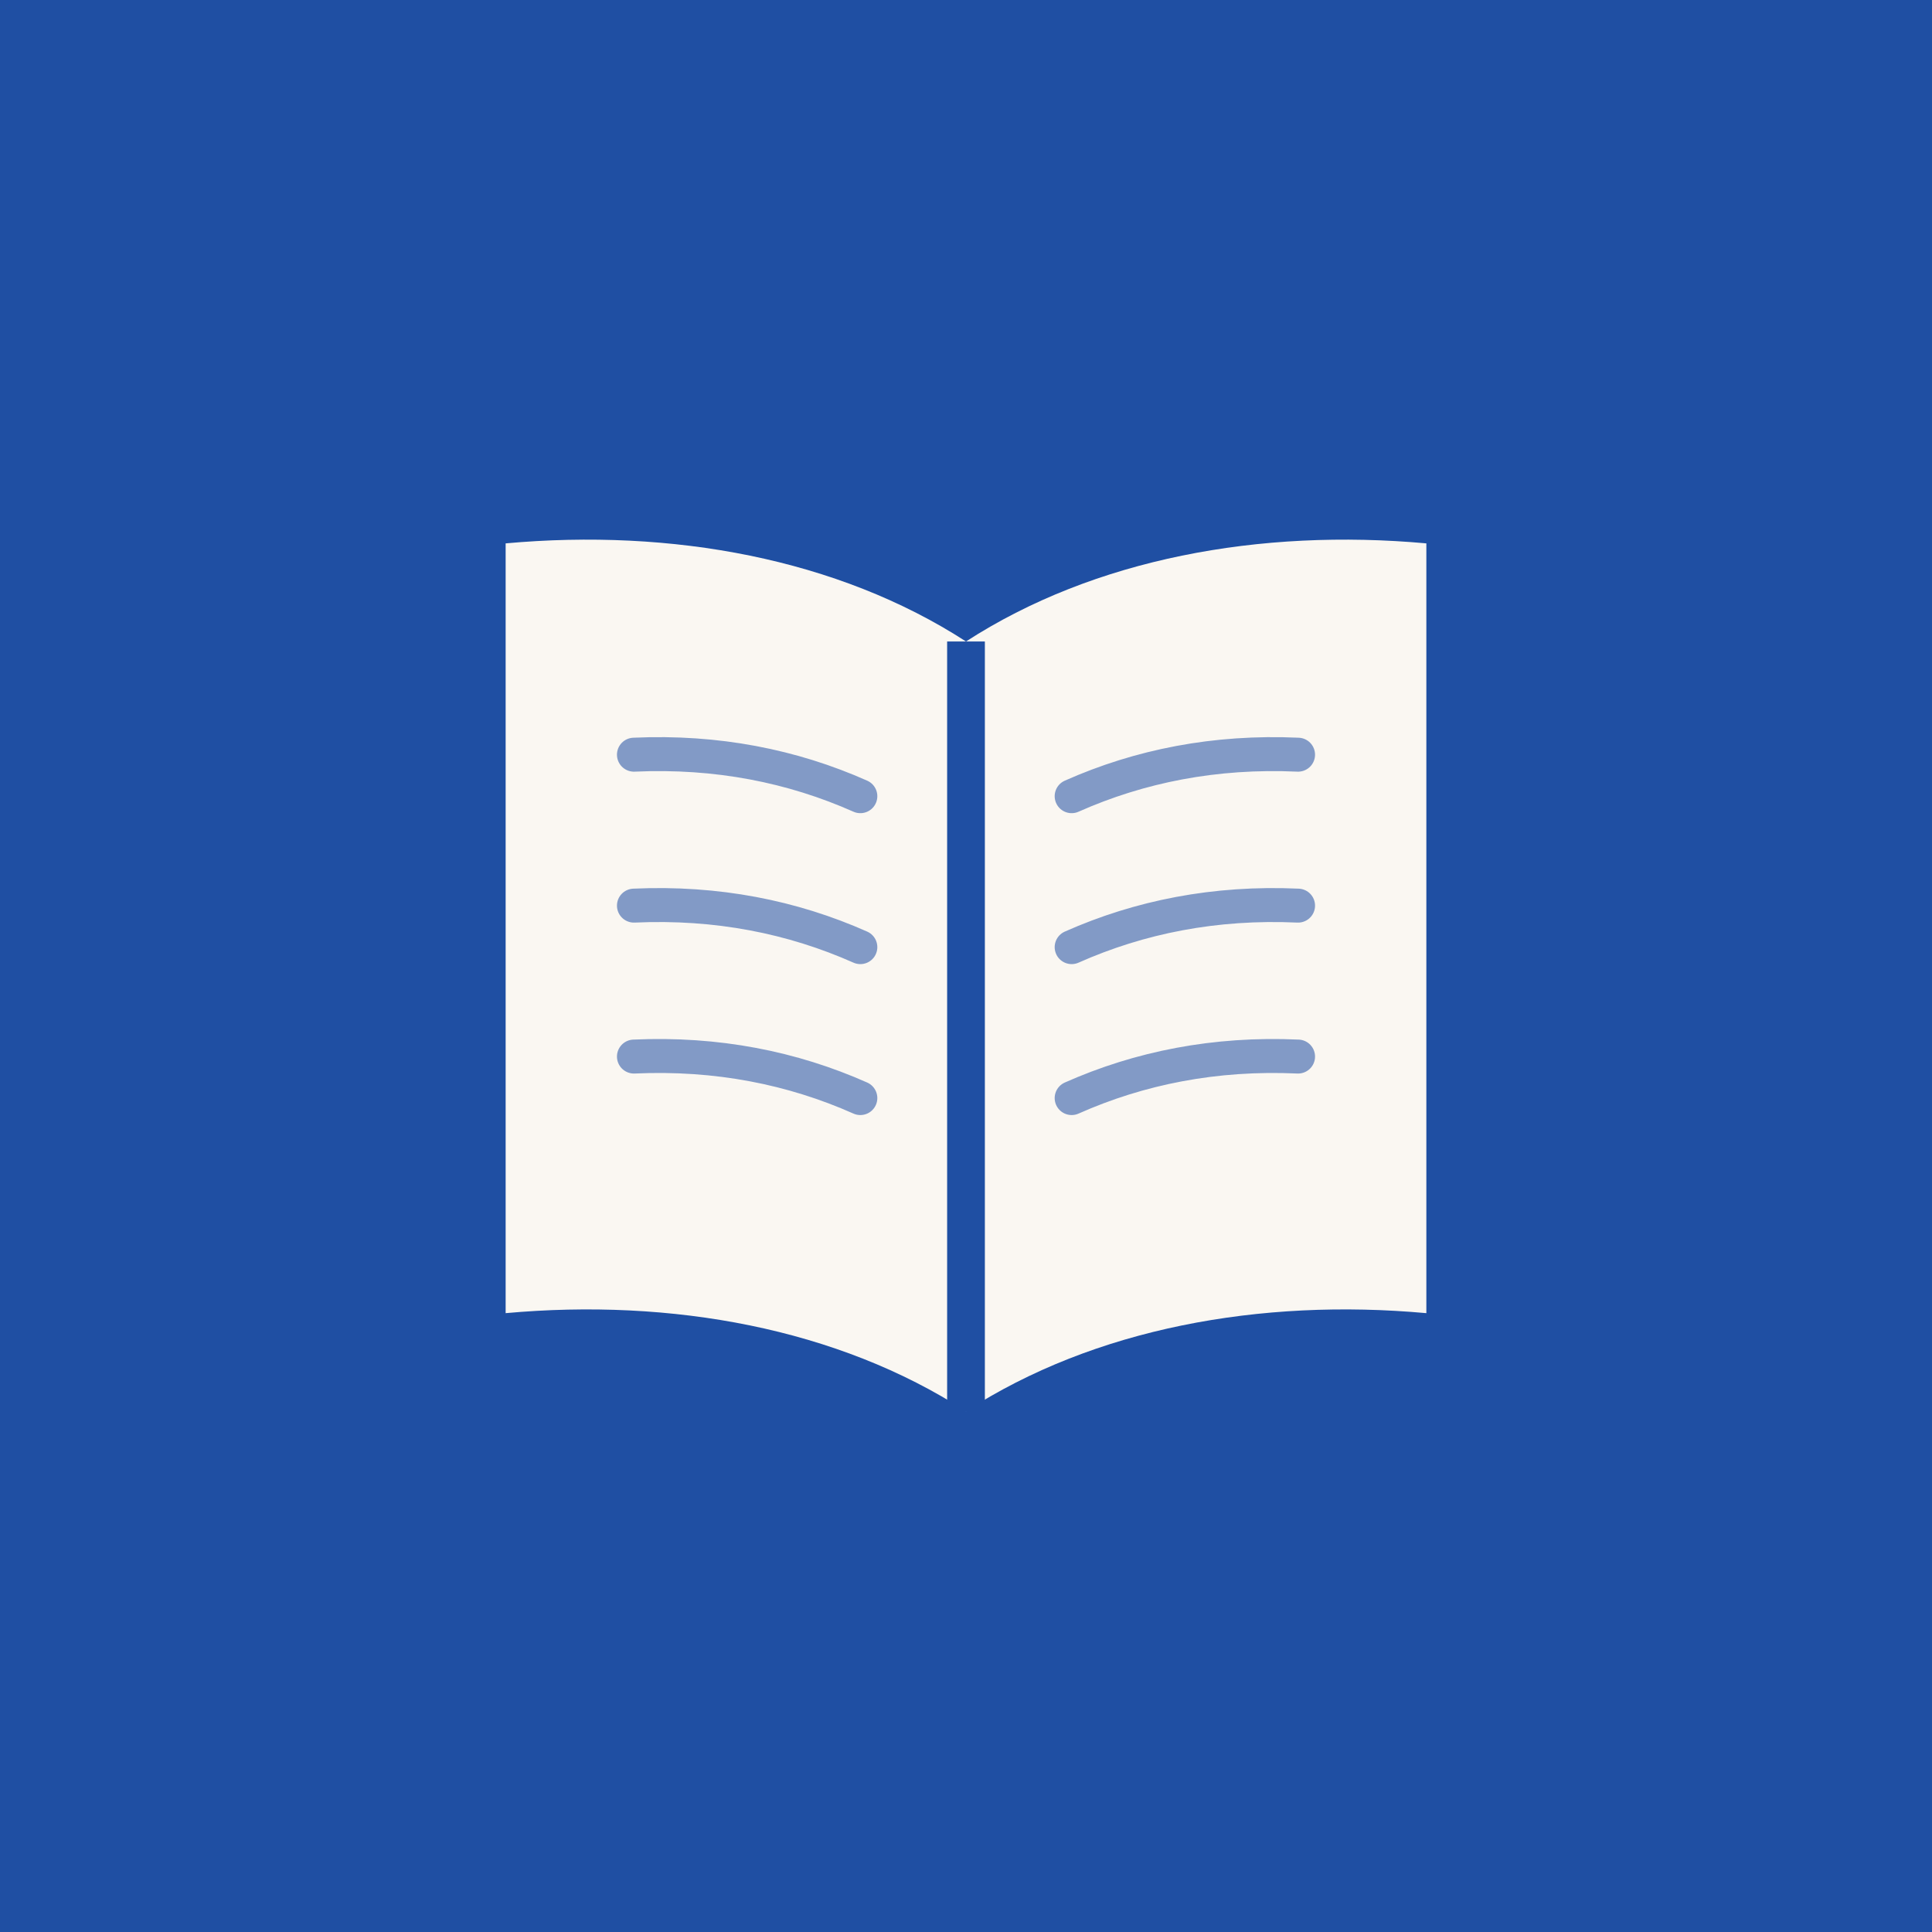
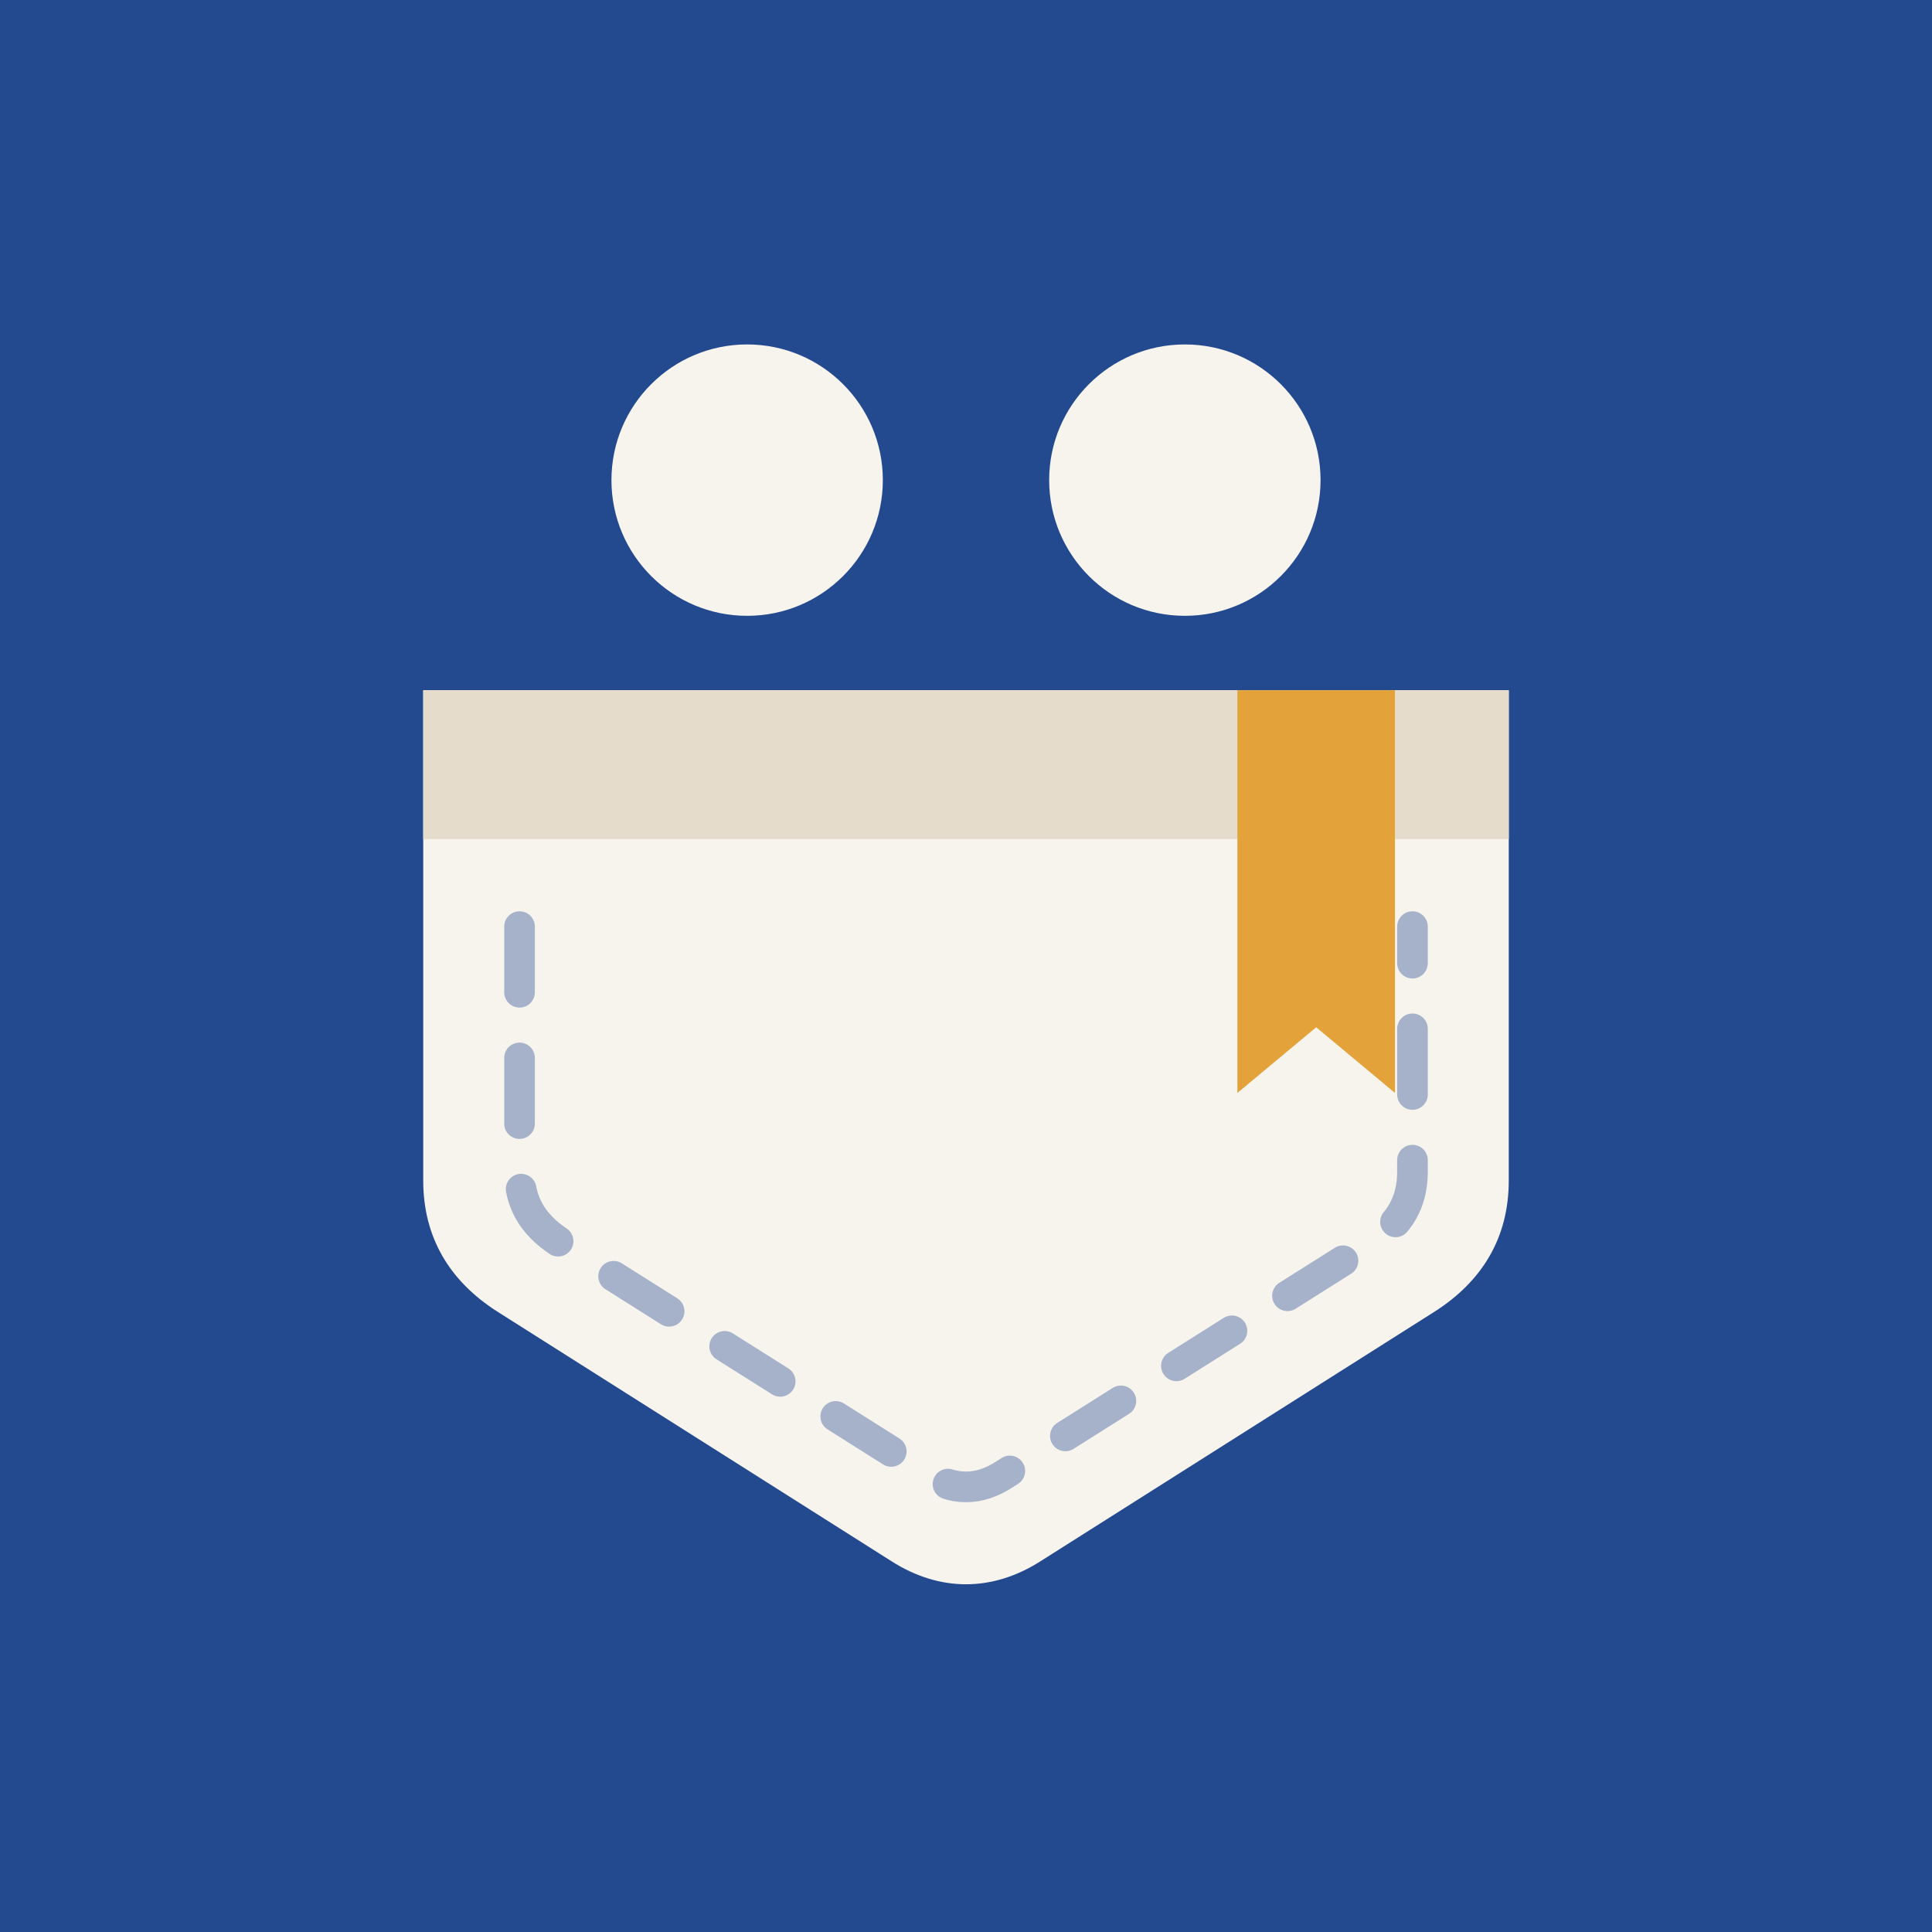
<svg xmlns="http://www.w3.org/2000/svg" viewBox="0 0 512 512">
-   <rect width="512" height="512" fill="#1f4fa3" />
-   <path d="M256 170c-34-22-78-30-122-26v204c44-4 88 4 122 26 34-22 78-30 122-26V144c-44-4-88 4-122 26z" fill="#faf7f2" />
-   <path d="M256 170v204" stroke="#1f4fa3" stroke-width="10" />
-   <g fill="#1f4fa3">
-     <circle cx="232" cy="118" r="13" />
-     <circle cx="280" cy="118" r="13" />
-   </g>
-   <g stroke="#1f4fa3" stroke-width="9" stroke-linecap="round" opacity=".55">
-     <path d="M168 200c22-1 42 3 60 11M168 240c22-1 42 3 60 11M168 280c22-1 42 3 60 11M344 200c-22-1-42 3-60 11M344 240c-22-1-42 3-60 11M344 280c-22-1-42 3-60 11" />
+   <rect width="512" height="512" fill="#23498f" />
+   <g transform="translate(256 256) scale(1.16) translate(-256 -277)">
+     <circle cx="206" cy="166" r="31" fill="#f7f4ee" />
+     <circle cx="306" cy="166" r="31" fill="#f7f4ee" />
+     <path d="M132 214h248v112c0 13-6 23-17 30l-90 57c-11 7-23 7-34 0l-90-57c-11-7-17-17-17-30z" fill="#f7f4ee" />
+     <path d="M132 214h248v34H132z" fill="#e6dccb" />
+     <path d="M154 268v56c0 7 3 12 9 16l84 53c6 4 12 4 18 0l84-53c6-4 9-9 9-16v-56" fill="none" stroke="#23498f" stroke-opacity=".38" stroke-width="7" stroke-linecap="round" stroke-dasharray="15 15" />
+     <path d="M318 214h36v92l-18-15-18 15z" fill="#e3a23a" />
  </g>
</svg>
